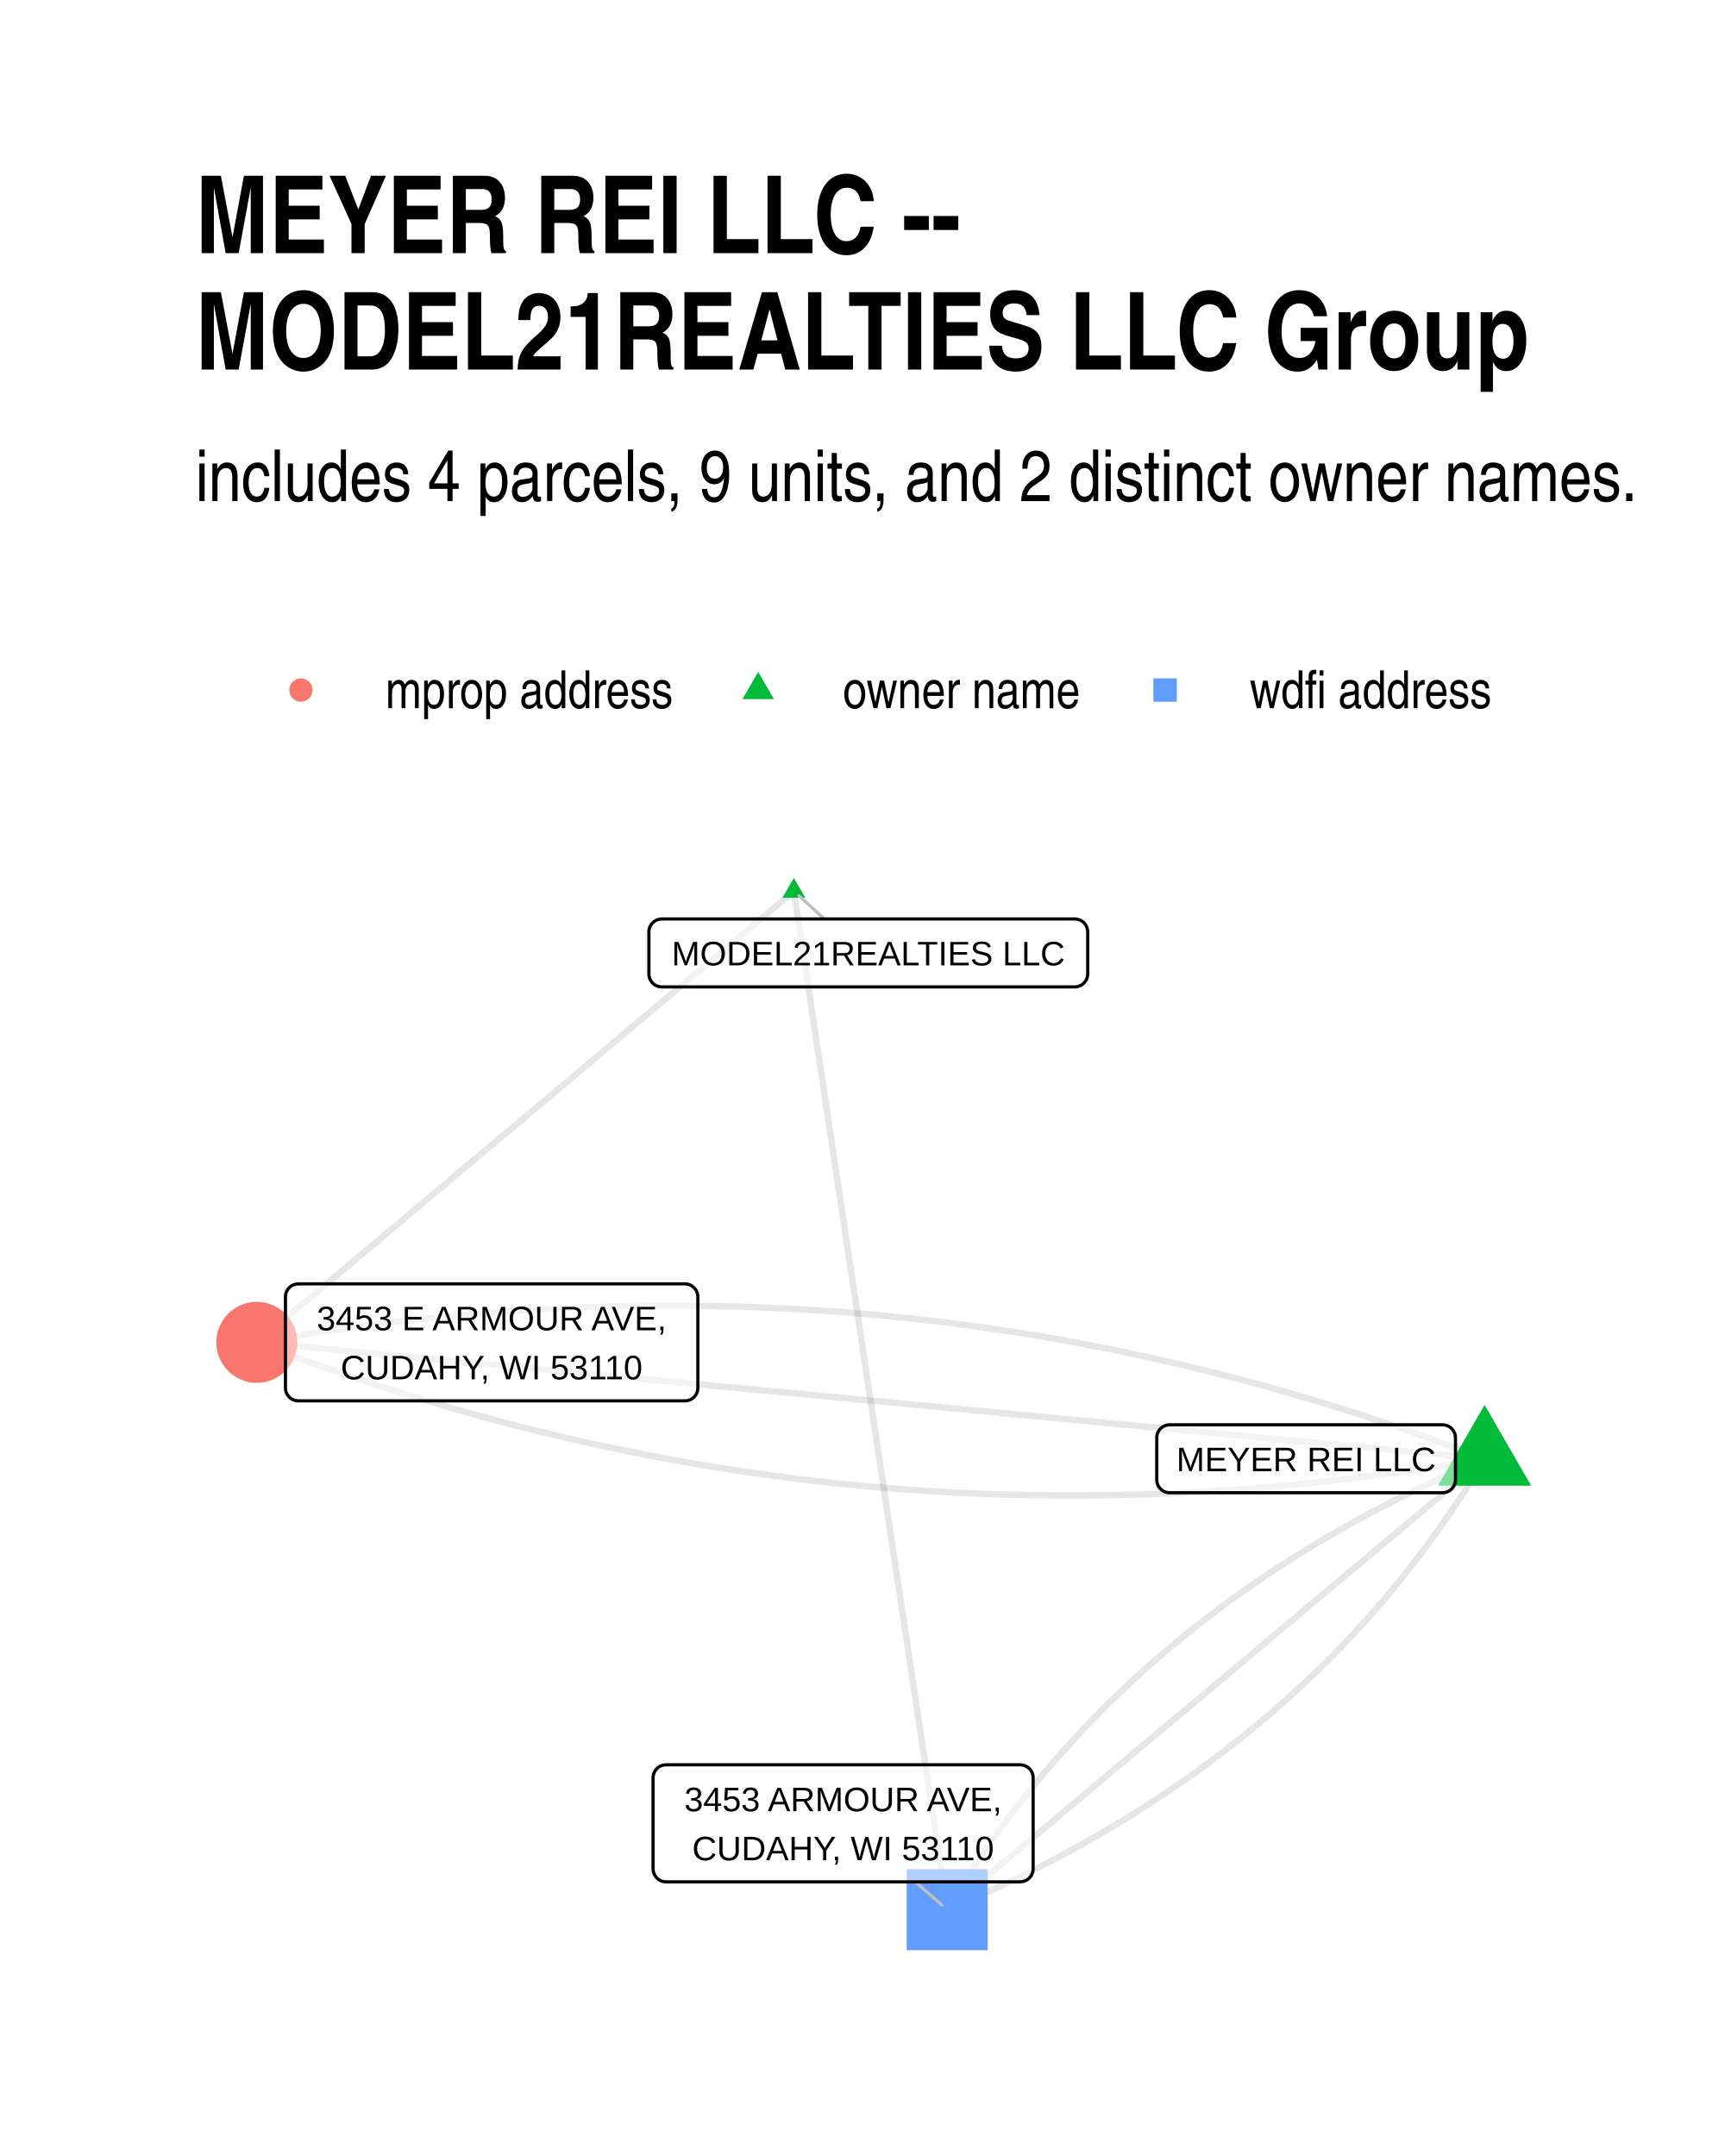
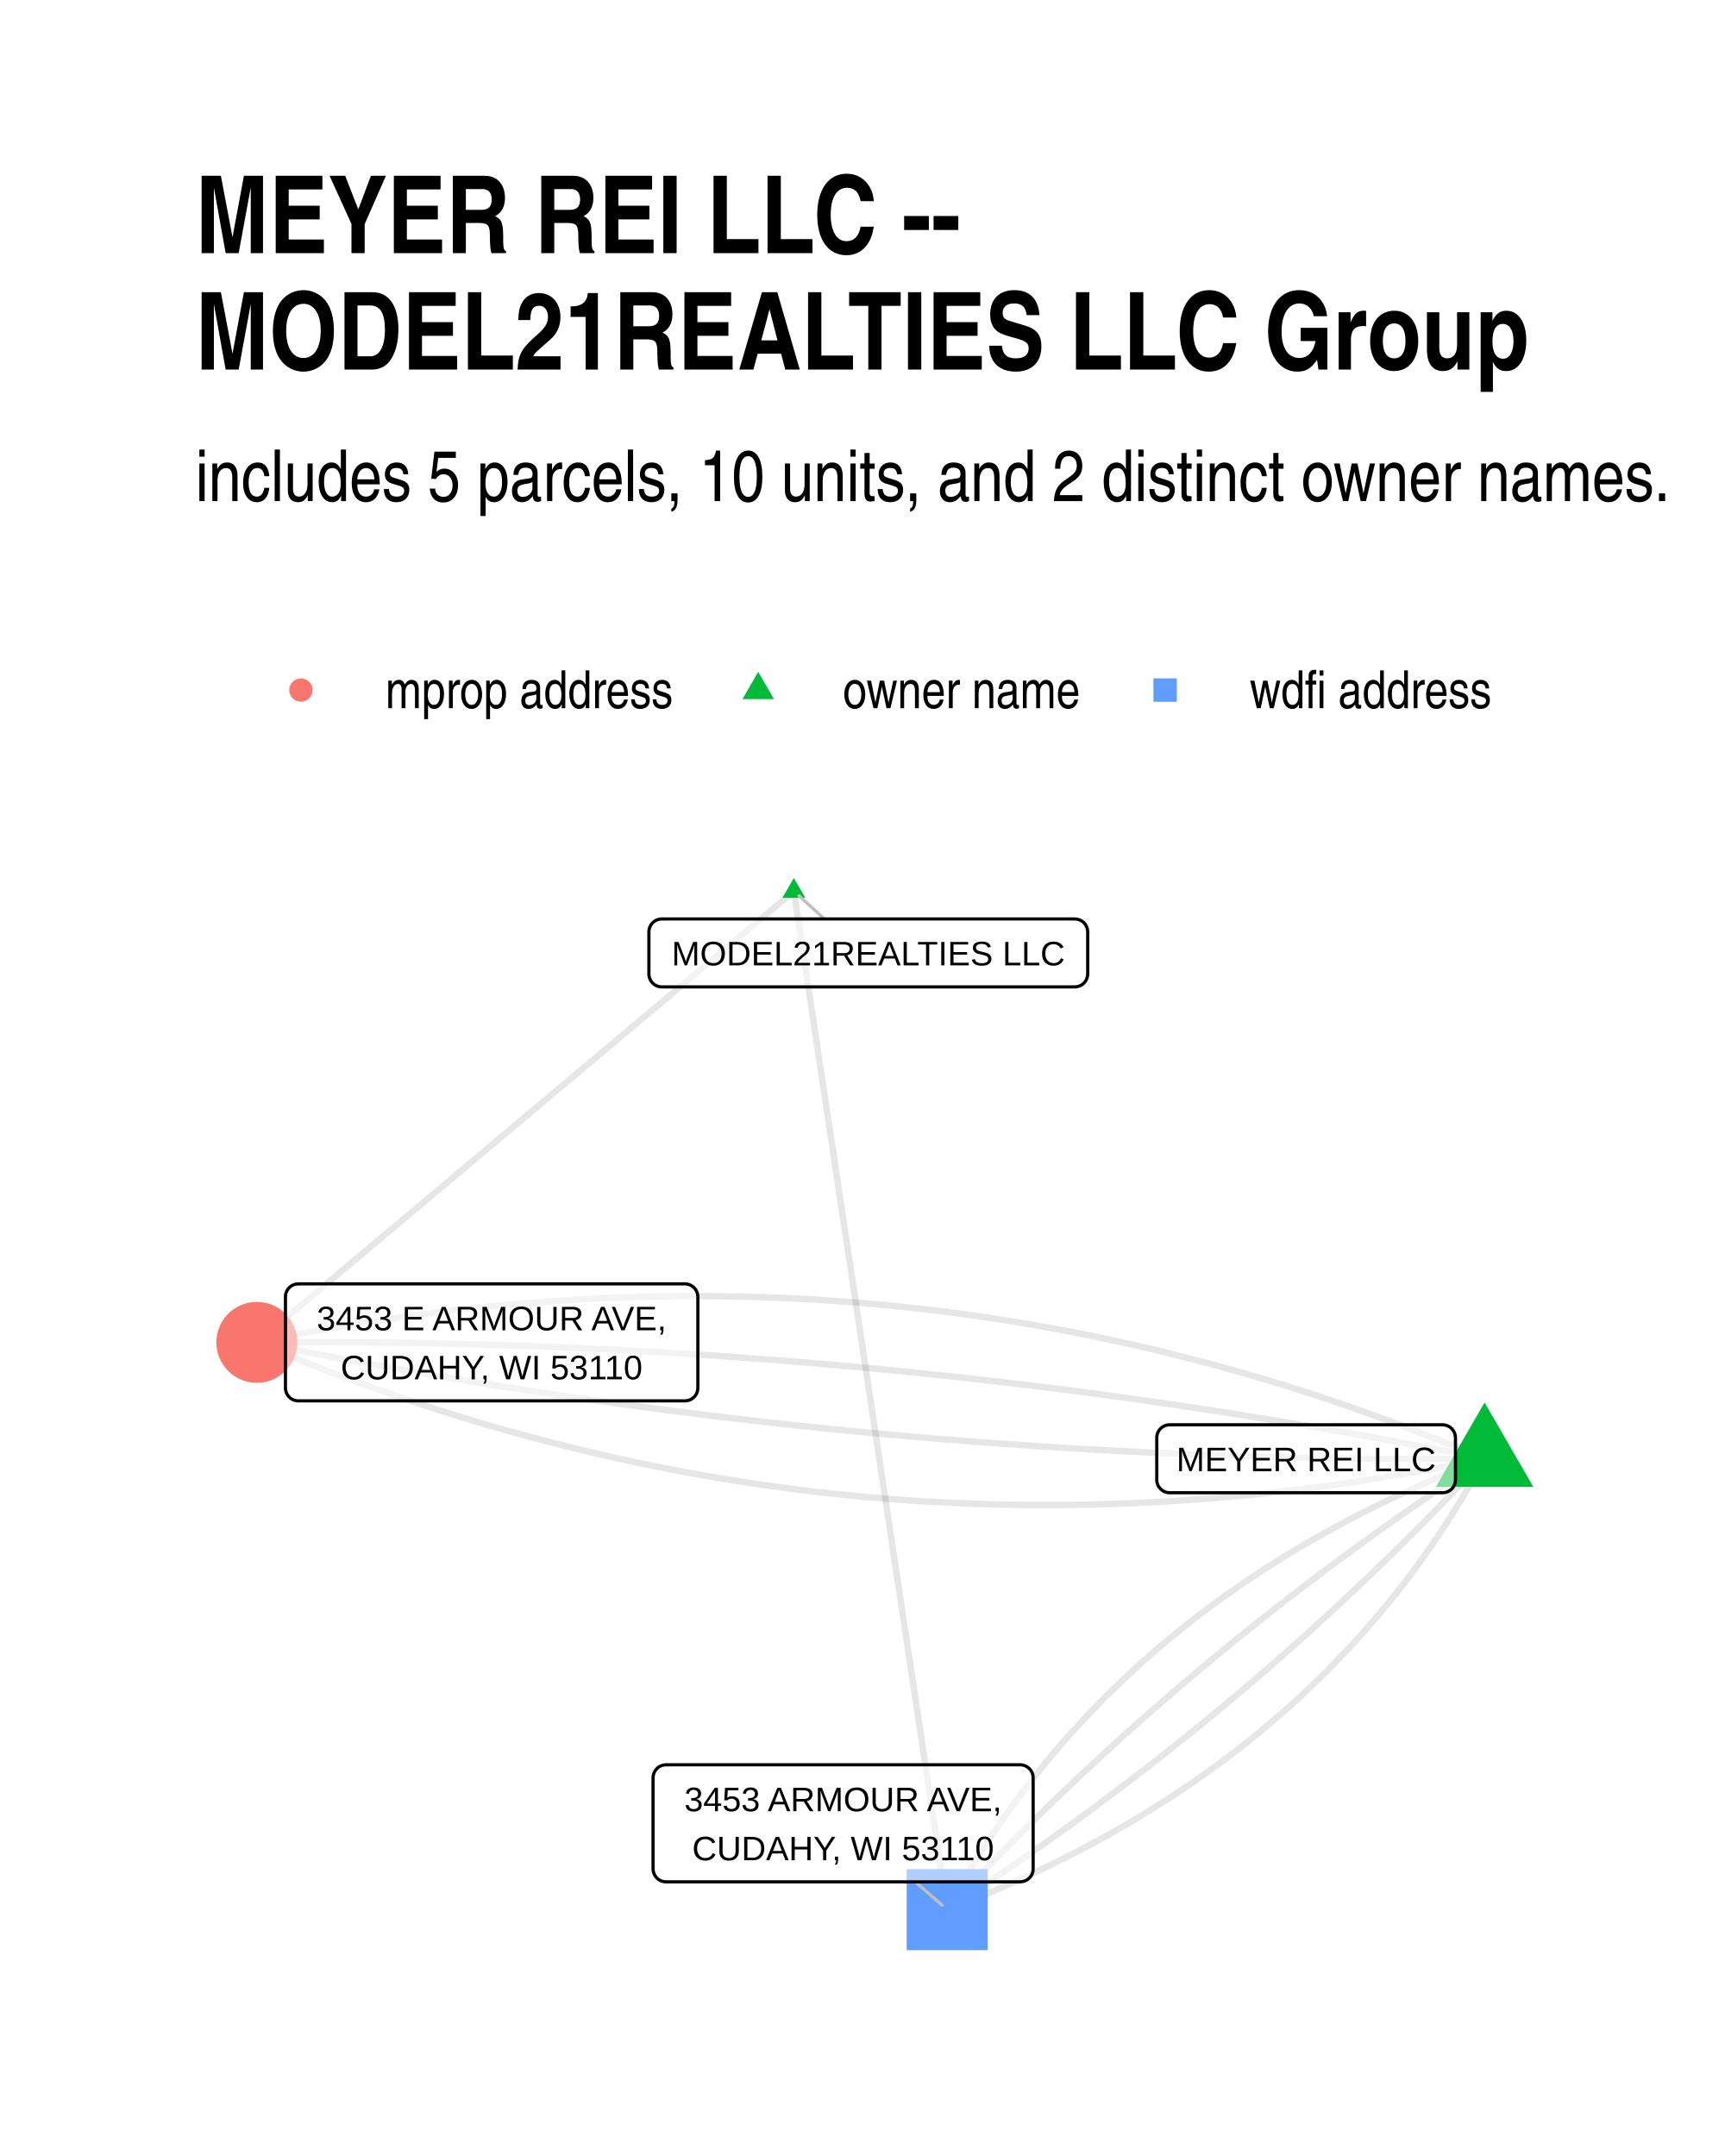
<svg xmlns="http://www.w3.org/2000/svg" width="384" height="480" class="svglite" viewBox="0 0 288 360">
  <defs>
    <style>.svglite line,.svglite polyline,.svglite polygon,.svglite path,.svglite circle{fill:none;stroke:#000000;stroke-linecap:round;stroke-linejoin:round;stroke-miterlimit:10.00}.svglite text{white-space:pre}</style>
  </defs>
  <rect width="100%" height="100%" style="stroke-linecap:round;stroke-linejoin:round;stroke-miterlimit:10.00;stroke:none;fill:#FFFFFF" />
  <defs>
    <clipPath id="cpMC4wMHwyODguMDB8MC4wMHwzNjAuMDA=">
      <path d="M0 0h288v360H0z" />
    </clipPath>
  </defs>
  <g clip-path="url(#cpMC4wMHwyODguMDB8MC4wMHwzNjAuMDA=)">
    <path d="M0 0h288v360H0z" style="stroke-width:1.07;stroke:none;fill:#FFFFFF" />
  </g>
  <defs>
    <clipPath id="cpMzIuNjN8MjU4LjExfDE0MC4zMHwzMjcuMzc=">
      <path d="M32.63 140.3h225.48v187.07H32.63z" />
    </clipPath>
  </defs>
  <g clip-path="url(#cpMzIuNjN8MjU4LjExfDE0MC4zMHwzMjcuMzc=)">
-     <path d="m247.86 243.58-1.99-.77-1.99-.75-2-.74-2-.73-2-.72-2-.7-2-.7-2-.68-2.01-.67-2-.66-2.01-.65-2.01-.63-2.02-.63-2.01-.61-2.01-.6-2.02-.59-2.02-.58-2.02-.57-2.02-.56-2.02-.54-2.03-.53-2.02-.52-2.03-.51-2.03-.5-2.03-.48-2.03-.48-2.04-.46-2.03-.45-2.04-.44-2.04-.43-2.04-.42-2.04-.4-2.04-.39-2.05-.39-2.04-.37-2.05-.35-2.05-.35-2.05-.34-2.06-.32-2.05-.31-2.06-.3-2.06-.29-2.06-.28-2.06-.27-2.06-.25-2.06-.24-2.07-.23-2.07-.22-2.07-.21-2.07-.2-2.07-.18-2.07-.17-2.08-.17-2.07-.15-2.08-.13-2.08-.13-2.08-.12-2.09-.1-2.08-.09-2.09-.08-2.09-.07-2.09-.06-2.09-.04-2.09-.04-2.1-.02-2.09-.01h-2.1l-2.1.01-2.1.02-2.1.04-2.11.05-2.1.06-2.11.07-2.11.08-2.11.09-2.11.1-2.11.12-2.12.13-2.11.14-2.12.15-2.12.16-2.12.18-2.13.18-2.12.2-2.13.21-2.13.22-2.13.23-2.13.25-2.13.25-2.13.27-2.14.28-2.14.29-2.14.3-2.14.31-2.14.33-2.14.33-2.15.35-2.14.36-2.15.37m204.98 19.44-1.21.51-1.2.52-1.19.52-1.19.53-1.19.53-1.17.54-1.18.54-1.16.55-1.16.55-1.15.56-1.15.56-1.14.57-1.14.57-1.12.58-1.13.58-1.11.59-1.11.59-1.1.6-1.1.6-1.09.61-1.09.62-1.08.61-1.07.63-1.07.63-1.06.63-1.05.64-1.05.64-1.04.65-1.04.66-1.03.66-1.02.66-1.02.67-1.01.67-1 .68-1 .69-.99.69-.99.69-.98.7-.98.71-.96.71-.97.71-.95.72-.95.73-.94.73-.94.73-.93.74-.93.75-.91.75-.92.75-.9.76-.9.77-.9.77-.89.77-.88.79-.87.78-.87.79-.86.8-.86.8-.85.81-.85.81-.84.81-.83.82-.82.83-.82.83-.82.84-.81.84-.8.85-.79.85-.79.86-.78.86-.78.87-.77.87-.77.87-.75.89-.76.88-.74.9-.74.89-.74.91-.72.9-.73.92-.71.91-.71.93-.7.92-.7.94-.69.94-.68.94-.68.95-.67.95-.67.96-.66.96-.65.97-.65.97-.64.98-.64.99-.63.98-.62 1-.61 1-.61 1-.61 1.01" style="stroke-width:1.07;stroke:#000000;stroke-opacity:0.10;stroke-linecap:butt" />
-     <path d="m247.86 243.58-2.07-.2-2.07-.2-2.07-.19-2.07-.2-2.07-.19-2.07-.2-2.07-.2-2.07-.19-2.07-.2-2.07-.2-2.07-.19-2.07-.2-2.07-.19-2.08-.2-2.07-.2-2.07-.19-2.07-.2-2.07-.2-2.07-.19-2.07-.2-2.07-.2-2.07-.19-2.07-.2-2.07-.19-2.07-.2-2.07-.2-2.07-.19-2.07-.2-2.07-.2-2.07-.19-2.07-.2-2.08-.19-2.07-.2-2.07-.2-2.07-.19-2.07-.2-2.07-.2-2.07-.19-2.07-.2-2.07-.2-2.07-.19-2.07-.2-2.07-.19-2.07-.2-2.07-.2-2.07-.19-2.07-.2-2.07-.2-2.07-.19-2.08-.2-2.07-.19-2.07-.2-2.07-.2-2.07-.19-2.07-.2-2.07-.2-2.07-.19-2.07-.2-2.07-.19-2.07-.2-2.07-.2-2.07-.19-2.07-.2-2.07-.2-2.07-.19-2.07-.2-2.08-.2-2.07-.19-2.07-.2-2.07-.19-2.07-.2-2.07-.2-2.07-.19-2.07-.2-2.07-.2-2.07-.19-2.07-.2-2.07-.19-2.07-.2-2.07-.2-2.07-.19-2.07-.2-2.07-.2-2.07-.19-2.08-.2-2.07-.19-2.07-.2-2.07-.2-2.07-.19-2.07-.2-2.07-.2-2.07-.19-2.07-.2-2.07-.2-2.07-.19-2.07-.2-2.07-.19-2.07-.2-2.07-.2m204.98 19.44-.9.76-.91.76-.91.76-.9.76-.91.76-.9.76-.91.76-.91.76-.9.76-.91.76-.91.76-.9.76-.91.76-.91.76-.9.76-.91.77-.9.76-.91.76-.91.76-.9.76-.91.76-.91.76-.9.76-.91.76-.9.76-.91.76-.91.76-.9.76-.91.76-.91.76-.9.76-.91.76-.9.76-.91.76-.91.77-.9.76-.91.76-.91.76-.9.76-.91.76-.9.76-.91.76-.91.76-.9.76-.91.76-.91.76-.9.76-.91.76-.9.76-.91.76-.91.76-.9.76-.91.76-.91.77-.9.76-.91.76-.91.76-.9.76-.91.76-.9.76-.91.76-.91.76-.9.76-.91.76-.91.76-.9.76-.91.76-.9.76-.91.76-.91.76-.9.76-.91.76-.91.77-.9.76-.91.76-.9.76-.91.76-.91.76-.9.76-.91.76-.91.76-.9.76-.91.76-.9.76-.91.76-.91.76-.9.76-.91.76-.91.76-.9.76-.91.76-.91.77-.9.76-.91.76-.9.76-.91.76-.91.76-.9.76-.91.76" style="stroke-width:1.07;stroke:#000000;stroke-opacity:0.10;stroke-linecap:butt" />
-     <path d="m247.86 243.58-2.15.37-2.14.36-2.15.35-2.14.33-2.14.33-2.14.31-2.14.3-2.14.29-2.14.28-2.13.27-2.13.25-2.13.25-2.13.23-2.13.22-2.13.21-2.12.2-2.13.18-2.12.18-2.12.16-2.12.15-2.11.14-2.12.13-2.11.12-2.11.1-2.11.09-2.11.09-2.11.07-2.1.05-2.11.05-2.1.04-2.1.02-2.1.01h-2.1l-2.09-.01-2.1-.02-2.09-.04-2.09-.04-2.09-.06-2.09-.07-2.09-.08-2.08-.09-2.09-.1-2.08-.12-2.08-.13-2.08-.13-2.07-.15-2.08-.17-2.07-.17-2.07-.18-2.07-.2-2.07-.21-2.07-.22-2.07-.23-2.06-.24-2.06-.25-2.06-.27-2.06-.28-2.06-.29-2.06-.3-2.05-.31-2.06-.32-2.05-.34-2.05-.35-2.05-.35-2.04-.37-2.05-.39-2.04-.39-2.04-.4-2.04-.42-2.04-.43-2.04-.44-2.03-.45-2.04-.46-2.03-.48-2.03-.48-2.03-.5-2.03-.51-2.02-.52-2.03-.53-2.02-.54-2.02-.56-2.02-.57-2.02-.57-2.02-.6-2.01-.6-2.02-.61-2.01-.62-2.01-.64-2.01-.65-2-.66-2.01-.67-2-.68-2-.7-2-.7-2-.72-2-.73-2-.74-1.99-.75-1.99-.77m204.98 19.44-.6 1.01-.61 1-.62 1-.62.99-.63.99-.63.98-.65.98-.64.98-.66.96-.66.97-.66.96-.67.95-.68.95-.69.94-.69.94-.69.93-.71.93-.71.92-.71.92-.72.91-.73.91-.73.9-.74.9-.75.89-.75.89-.76.88-.76.88-.77.87-.78.87-.78.86-.79.86-.8.85-.8.85-.81.84-.81.83-.82.83-.83.83-.83.82-.84.82-.84.81-.85.81-.86.8-.86.79-.87.79-.88.79-.88.78-.89.78-.89.77-.9.76-.91.76-.91.76-.92.75-.92.74-.94.75-.93.73-.95.73-.95.73-.95.72-.96.71-.97.71-.97.7-.99.7-.98.7-.99.69-1 .68-1.01.68-1.01.68-1.02.67-1.02.66-1.03.66-1.04.65-1.04.65-1.05.65-1.05.64-1.06.63-1.07.63-1.07.62-1.08.62-1.08.61-1.09.61-1.1.61-1.11.59-1.1.6-1.12.59-1.12.58-1.13.58-1.14.57-1.14.57-1.14.56-1.16.56-1.15.55-1.17.55-1.17.54-1.18.54-1.18.53-1.19.53-1.2.52-1.2.52-1.21.51m-25.6-170.06-.9.76-.91.76-.9.76-.91.76-.91.76-.9.76-.91.76-.9.76-.91.76-.9.77-.91.76-.91.76-.9.76-.91.76-.9.76-.91.76-.9.76-.91.76-.91.76-.9.77-.91.76-.9.76-.91.76-.9.76-.91.76-.91.76-.9.76-.91.76-.9.76-.91.77-.9.76-.91.76-.91.76-.9.76-.91.76-.9.76-.91.76-.9.76-.91.76-.91.77-.9.76-.91.76-.9.76-.91.76-.9.76-.91.76-.91.76-.9.76-.91.76-.9.77-.91.76-.9.76-.91.76-.91.76-.9.76-.91.76-.9.76-.91.76-.9.76-.91.76-.91.77-.9.76-.91.76-.9.76-.91.76-.9.76-.91.76-.91.76-.9.76-.91.76-.9.77-.91.76-.9.76-.91.76-.91.76-.9.76-.91.76-.9.76-.91.76-.9.76-.91.77-.91.76-.9.76-.91.76-.9.76-.91.76-.9.76-.91.76-.91.76-.9.76-.91.77-.9.76-.91.76-.9.76-.91.76-.91.76-.9.76-.91.76-.9.76" style="stroke-width:1.07;stroke:#000000;stroke-opacity:0.10;stroke-linecap:butt" />
+     <path d="m247.86 243.58-1.98-.84-1.98-.82-1.99-.81-1.99-.79-1.99-.79-1.99-.77-1.99-.75-2-.75-2-.73-2-.71-2-.71-2-.69-2-.68-2.01-.66-2.01-.66-2.01-.64-2.01-.62-2.01-.62-2.02-.6-2.01-.58-2.02-.58-2.02-.56-2.03-.55-2.02-.53-2.03-.52-2.02-.51-2.03-.5-2.03-.48-2.04-.47-2.03-.46-2.04-.44-2.04-.43-2.04-.42-2.04-.41-2.04-.39-2.05-.38-2.04-.36-2.05-.35-2.05-.34-2.06-.33-2.05-.31-2.06-.31-2.06-.28-2.06-.28-2.06-.26-2.06-.25-2.07-.23-2.06-.22-2.07-.21-2.07-.2-2.07-.18-2.08-.17-2.07-.16-2.08-.15-2.08-.13-2.08-.11-2.09-.11-2.08-.09-2.09-.08-2.09-.07-2.09-.05-2.09-.04-2.09-.03-2.1-.01h-2.1l-2.09.01-2.11.03-2.1.03-2.1.06-2.11.06-2.11.08-2.11.09-2.11.1-2.11.12-2.12.13-2.12.14-2.11.16-2.13.16-2.12.19-2.12.19-2.13.21-2.13.22-2.13.23-2.13.25-2.13.26-2.14.27-2.13.29-2.14.3-2.14.31-2.14.32-2.15.34-2.14.35-2.15.37-2.15.37-2.15.39-2.15.41-2.16.41-2.15.43-2.16.44m204.98 19.44-1.24.48-1.24.48-1.23.5-1.23.5-1.22.5-1.21.51-1.2.51-1.2.53-1.19.52-1.19.53-1.17.54-1.17.55-1.17.55-1.15.55-1.15.56-1.14.57-1.14.57-1.13.58-1.12.58-1.11.59-1.11.6-1.1.6-1.09.6-1.09.62-1.08.61-1.07.63-1.07.63-1.06.63-1.05.64-1.04.65-1.04.65-1.03.66-1.03.66-1.01.67-1.02.68-1 .68-.99.68-.99.7-.99.69-.97.71-.97.71-.96.71-.96.72-.95.73-.94.73-.93.74-.93.74-.92.75-.91.76-.91.76-.9.76-.89.77-.88.78-.88.79-.87.78-.87.8-.86.8-.85.81-.84.81-.84.82-.83.82-.82.83-.82.83-.81.84-.8.85-.79.85-.79.86-.78.86-.78.87-.77.87-.76.89-.75.88-.75.89-.74.9-.73.9-.73.91-.72.92-.71.92-.7.92-.7.93-.69.94-.69.94-.67.95-.67.96-.67.96-.65.96-.65.98-.65.97-.63.99-.63.98-.62 1-.62 1-.61 1-.6 1.02-.59 1.01-.59 1.03-.58 1.02-.57 1.04-.57 1.04" style="stroke-width:1.07;stroke:#000000;stroke-opacity:0.10;stroke-linecap:butt" />
+     <path d="m247.86 243.58-2.04-.41-2.04-.41-2.04-.4-2.05-.39-2.04-.4-2.04-.38-2.05-.39-2.04-.37-2.05-.38-2.05-.37-2.04-.36-2.05-.37-2.05-.35-2.05-.36-2.05-.34-2.05-.35-2.05-.34-2.05-.33-2.05-.33-2.06-.33-2.05-.32-2.05-.32-2.06-.31-2.05-.31-2.06-.31-2.06-.3-2.05-.29-2.06-.3-2.06-.28-2.06-.29-2.06-.28-2.06-.27-2.06-.27-2.06-.27-2.06-.26-2.06-.26-2.06-.25-2.07-.25-2.06-.24-2.07-.24-2.06-.24-2.07-.23-2.06-.22-2.07-.23-2.07-.21-2.07-.22-2.06-.21-2.07-.2-2.07-.2-2.07-.2-2.08-.19-2.07-.19-2.07-.18-2.07-.18-2.08-.18-2.07-.17-2.08-.16-2.07-.16-2.08-.16-2.07-.15-2.08-.15-2.08-.15-2.08-.14-2.07-.13-2.08-.13-2.08-.13-2.09-.12-2.08-.12-2.08-.11-2.08-.11-2.08-.11-2.09-.1-2.08-.09-2.09-.1-2.08-.08-2.09-.09-2.09-.08-2.08-.07-2.09-.07-2.09-.07-2.09-.06-2.09-.06-2.09-.05-2.09-.05-2.09-.04-2.09-.04-2.09-.04-2.1-.03-2.09-.03-2.1-.02-2.09-.02-2.1-.01-2.09-.01-2.1-.01h-2.1l-2.1.01h-2.09l-2.1.02-2.1.01m204.98 19.44-1.02.66-1.01.67-1.02.67-1.01.68-1.01.67-1.01.68-1.01.68-1 .68-1 .68-1 .69-1 .68-.99.69-.99.69-.99.69-.99.7-.98.69-.99.7-.98.7-.97.7-.98.71-.97.7-.97.71-.97.71-.97.71-.96.71-.96.72-.96.71-.96.72-.96.72-.95.73-.95.72-.95.73-.94.72-.95.73-.94.74-.94.73-.93.74-.94.73-.93.74-.93.74-.92.75-.93.74-.92.75-.92.75-.92.75-.91.75-.92.76-.91.76-.91.75-.9.76-.91.77-.9.76-.9.77-.9.77-.89.77-.89.77-.89.77-.89.78-.89.77-.88.78-.88.79-.88.78-.87.78-.88.79-.87.79-.87.79-.87.79-.86.8-.86.8-.86.79-.86.8-.86.81-.85.8-.85.81-.85.81-.85.81-.84.81-.84.81-.84.82-.84.81-.83.82-.83.83-.83.82-.83.82-.83.83-.82.83-.82.83-.82.83-.82.84-.81.83-.81.84-.81.84-.81.85-.8.84-.8.85-.8.84-.8.85-.8.86-.79.85" style="stroke-width:1.07;stroke:#000000;stroke-opacity:0.10;stroke-linecap:butt" />
+     <path d="m247.86 243.58-2.1.01-2.1.02h-2.09l-2.1.01h-2.1l-2.1-.01-2.09-.01-2.1-.01-2.09-.02-2.1-.02-2.09-.03-2.1-.03-2.09-.04-2.09-.04-2.09-.04-2.09-.05-2.09-.05-2.09-.06-2.09-.06-2.09-.07-2.09-.07-2.09-.07-2.08-.08-2.09-.09-2.08-.08-2.09-.09-2.08-.1-2.09-.1-2.08-.11-2.08-.11-2.08-.11-2.08-.12-2.09-.12-2.08-.13-2.08-.13-2.07-.13-2.08-.14-2.08-.15-2.08-.15-2.07-.15-2.08-.16-2.08-.16-2.07-.16-2.07-.17-2.08-.18-2.07-.18-2.07-.18-2.07-.19-2.08-.19-2.07-.2-2.07-.2-2.07-.2-2.06-.21-2.07-.22-2.07-.21-2.07-.23-2.06-.22-2.07-.23-2.06-.24-2.07-.24-2.06-.24-2.07-.25-2.06-.25-2.06-.26-2.06-.26-2.06-.27-2.06-.27-2.06-.27-2.06-.28-2.06-.29-2.06-.28-2.06-.29-2.05-.3-2.06-.3-2.06-.31-2.05-.31-2.06-.31-2.05-.32-2.05-.32-2.06-.33-2.05-.33-2.05-.33-2.05-.34-2.05-.35-2.05-.34-2.05-.36-2.05-.35-2.05-.37-2.04-.36-2.05-.37-2.05-.38-2.04-.37-2.05-.39-2.04-.38-2.04-.4-2.05-.39-2.04-.4-2.04-.41-2.04-.41m204.98 19.44-.79.85-.8.85-.79.85-.8.85-.81.85-.8.84-.81.84-.81.84-.81.84-.81.84-.82.83-.82.84-.82.83-.82.83-.82.82-.83.83-.83.82-.83.82-.84.82-.84.82-.84.82-.84.81-.84.81-.85.81-.85.81-.85.8-.85.81-.86.8-.85.8-.86.8-.87.8-.86.79-.87.79-.87.8-.87.78-.87.79-.88.79-.88.78-.88.78-.88.78-.89.78-.88.77-.89.78-.9.77-.89.77-.9.77-.9.76-.9.77-.9.76-.91.76-.91.76-.91.76-.91.75-.92.76-.92.75-.92.75-.92.74-.92.75-.93.74-.93.74-.93.74-.93.74-.94.74-.94.73-.94.73-.94.73-.95.73-.95.73-.95.72-.95.72-.96.72-.95.72-.96.72-.96.71-.97.72-.96.71-.97.71-.97.71-.98.7-.97.7-.98.71-.98.7-.98.69-.99.7-.99.69-.99.7-.99.69-.99.68-1 .69-1 .68-1 .69-1 .68-1.01.68-1 .67-1.01.68-1.02.67-1.01.67-1.02.67-1.02.67" style="stroke-width:1.07;stroke:#000000;stroke-opacity:0.10;stroke-linecap:butt" />
+     <path d="m247.86 243.58-2.16.44-2.15.43-2.16.41-2.15.41-2.15.39-2.15.37-2.15.37-2.14.35-2.15.34-2.14.32-2.14.31-2.14.3-2.14.29-2.13.27-2.13.26-2.13.25-2.13.23-2.13.22-2.13.21-2.12.2-2.13.18-2.12.17-2.11.15-2.12.14-2.12.13-2.11.12-2.11.1-2.11.09-2.11.08-2.11.06-2.1.06-2.1.03-2.11.03-2.09.01h-2.1l-2.1-.01-2.09-.03-2.09-.04-2.09-.05-2.09-.07-2.09-.08-2.08-.09-2.09-.11-2.08-.11-2.08-.13-2.08-.15-2.07-.16-2.08-.17-2.07-.18-2.07-.2-2.07-.21-2.06-.22-2.07-.23-2.06-.25-2.06-.26-2.06-.28-2.06-.28-2.06-.31-2.05-.31-2.06-.33-2.05-.33-2.05-.36-2.04-.36-2.05-.38-2.04-.39-2.04-.41-2.04-.42-2.04-.43-2.04-.44-2.03-.46-2.04-.47-2.03-.48-2.03-.5-2.02-.51-2.03-.52-2.02-.53-2.03-.55-2.02-.56-2.02-.58-2.01-.58-2.02-.6-2.01-.62-2.01-.62-2.01-.64-2.01-.66-2.01-.66-2-.68-2-.69-2-.71-2-.71-2-.73-2-.75-1.99-.75-1.99-.77-1.99-.79-1.99-.79-1.99-.81-1.98-.82-1.98-.84m204.98 19.44-.56 1.04-.58 1.03-.58 1.03-.58 1.02-.6 1.02-.6 1.01-.61 1.01-.61 1-.62.99-.63.99-.64.98-.64.98-.65.97-.66.97-.66.96-.67.95-.68.95-.68.94-.7.94-.69.93-.71.93-.71.92-.72.91-.73.91-.73.91-.74.89-.75.89-.75.89-.76.88-.77.88-.77.86-.78.87-.79.86-.8.85-.8.84-.81.84-.81.84-.83.83-.83.82-.83.82-.85.81-.85.81-.86.8-.86.79-.87.79-.88.78-.89.78-.89.77-.9.77-.9.76-.92.75-.92.75-.93.75-.93.74-.94.73-.95.72-.95.72-.96.72-.97.71-.98.7-.98.7-.99.69-1 .69-1 .68-1.01.67-1.02.67-1.02.67-1.03.65-1.04.66-1.05.64-1.05.64-1.06.64-1.06.63-1.08.62-1.08.62-1.08.61-1.1.61-1.1.6-1.1.59-1.12.59-1.12.59-1.13.58-1.13.57-1.15.56-1.14.57-1.16.55-1.16.55-1.17.54-1.18.54-1.18.53-1.19.53-1.2.52-1.21.52-1.21.51-1.22.5-1.22.5-1.23.49-1.24.49-1.25.48m-25.6-170.06-.9.76-.91.76-.9.76-.91.76-.91.76-.9.76-.91.76-.9.76-.91.76-.9.77-.91.76-.91.76-.9.76-.91.76-.9.76-.91.76-.9.76-.91.76-.91.76-.9.77-.91.76-.9.76-.91.76-.9.76-.91.76-.91.76-.9.76-.91.76-.9.76-.91.77-.9.76-.91.76-.91.76-.9.76-.91.76-.9.76-.91.76-.9.76-.91.76-.91.77-.9.76-.91.76-.9.76-.91.76-.9.76-.91.76-.91.76-.9.76-.91.76-.9.77-.91.76-.9.76-.91.76-.91.76-.9.76-.91.76-.9.76-.91.76-.9.76-.91.76-.91.77-.9.76-.91.76-.9.76-.91.76-.9.76-.91.76-.91.76-.9.76-.91.76-.9.77-.91.76-.9.76-.91.76-.91.76-.9.76-.91.76-.9.76-.91.76-.9.76-.91.77-.91.76-.9.76-.91.76-.9.76-.91.76-.9.76-.91.76-.91.76-.9.76-.91.77-.9.76-.91.76-.9.76-.91.76-.91.76-.9.76-.91.76-.9.76" style="stroke-width:1.07;stroke:#000000;stroke-opacity:0.10;stroke-linecap:butt" />
    <path d="m132.54 148.81.26 1.71.26 1.72.26 1.72.26 1.72.26 1.71.25 1.72.26 1.72.26 1.72.26 1.72.26 1.71.26 1.72.26 1.72.25 1.72.26 1.72.26 1.71.26 1.72.26 1.72.26 1.72.26 1.71.25 1.72.26 1.72.26 1.72.26 1.72.26 1.71.26 1.72.26 1.72.25 1.72.26 1.71.26 1.72.26 1.72.26 1.72.26 1.72.26 1.71.25 1.72.26 1.72.26 1.72.26 1.71.26 1.72.26 1.72.26 1.72.25 1.72.26 1.71.26 1.72.26 1.72.26 1.72.26 1.72.26 1.71.25 1.72.26 1.72.26 1.72.26 1.71.26 1.72.26 1.72.26 1.72.25 1.72.26 1.71.26 1.72.26 1.72.26 1.72.26 1.71.26 1.72.25 1.72.26 1.72.26 1.72.26 1.71.26 1.72.26 1.72.26 1.72.25 1.71.26 1.72.26 1.72.26 1.72.26 1.72.26 1.71.26 1.72.25 1.72.26 1.72.26 1.72.26 1.71.26 1.72.26 1.72.26 1.72.25 1.71.26 1.72.26 1.72.26 1.72.26 1.72.26 1.71.26 1.72.25 1.72.26 1.72.26 1.71.26 1.72.26 1.72.26 1.72.26 1.72.25 1.71.26 1.72.26 1.72" style="stroke-width:1.07;stroke:#000000;stroke-opacity:0.10;stroke-linecap:butt" />
-     <path d="m247.86 234.59 7.78 13.48h-15.56zM132.54 146.6l1.92 3.31h-3.83z" style="stroke-width:0.71;stroke:none;fill:#00BA38" />
+     <path d="m247.86 234.18 8.14 14.09h-16.27zM132.54 146.6l1.92 3.31h-3.83z" style="stroke-width:0.71;stroke:none;fill:#00BA38" />
    <circle cx="42.88" cy="224.14" r="6.76" style="stroke-width:0.71;stroke:none;fill:#F8766D" />
    <path d="M151.38 325.63h13.52v-13.52h-13.52z" style="stroke-width:0.71;stroke:none;fill:#619CFF" />
    <path d="m137.64 153.44-4.24-3.86m19.41 164.64 4.46 3.89" style="stroke-width:0.53;stroke:#BFBFBF" />
    <path d="M195.29 249.25h45.55-.09l.35-.01.34-.07.33-.13.3-.17.27-.22.23-.26.18-.3.14-.32.08-.33.03-.35h0v-7.03h0l-.03-.34-.08-.34-.14-.32-.18-.29-.23-.26-.27-.22-.3-.18-.33-.12-.34-.07-.26-.02h-45.55l.26.02-.35-.01-.35.04-.33.09-.31.15-.29.2-.25.24-.21.28-.16.31-.11.33-.06.34v7.2-.17.34l.06.35.11.33.16.31.21.27.25.24.29.2.31.15.33.1.35.04z" style="stroke-width:0.53;fill:#FFFFFF;fill-opacity:0.50" />
    <text x="218.06" y="245.65" lengthAdjust="spacingAndGlyphs" style="font-size:5.69px;font-family:&quot;Liberation Sans&quot;" text-anchor="middle" textLength="42.67">MEYER REI LLC</text>
    <path d="M110.5 164.79h68.94-.09l.35-.02.34-.07.32-.12.3-.17.27-.22.23-.26.19-.3.13-.32.09-.33.03-.35h0v-7.03h0l-.03-.34-.09-.34-.13-.32-.19-.3-.23-.26-.27-.22-.3-.17-.32-.12-.34-.07-.26-.02H110.5l.26.02-.35-.02-.35.05-.33.09-.31.15-.29.2-.25.24-.21.28-.16.3-.11.33-.06.35v7.2-.17.34l.06.35.11.33.16.3.21.28.25.24.29.2.31.15.33.1.35.04z" style="stroke-width:0.53;fill:#FFFFFF;fill-opacity:0.50" />
    <text x="144.97" y="161.19" lengthAdjust="spacingAndGlyphs" style="font-size:5.69px;font-family:&quot;Liberation Sans&quot;" text-anchor="middle" textLength="66.06">MODEL21REALTIES LLC</text>
    <path d="M49.82 233.91h64.53-.09l.35-.01.34-.07.32-.12.31-.18.26-.22.24-.26.18-.29.14-.32.08-.34.03-.35h0v-15.22h0l-.03-.34-.08-.34-.14-.32-.18-.29-.24-.26-.26-.22-.31-.18-.32-.12-.34-.07-.26-.02H49.82l.26.02-.35-.01-.35.04-.33.09-.31.15-.29.2-.25.24-.21.28-.16.31-.11.33-.06.34v15.39-.17.35l.06.34.11.33.16.31.21.28.25.24.29.2.31.14.33.1.35.04z" style="stroke-width:0.53;fill:#FFFFFF;fill-opacity:0.50" />
    <text x="82.08" y="222.12" lengthAdjust="spacingAndGlyphs" style="font-size:5.69px;font-family:&quot;Liberation Sans&quot;" text-anchor="middle" textLength="61.65">3453 E ARMOUR AVE,</text>
    <text x="82.08" y="230.31" lengthAdjust="spacingAndGlyphs" style="font-size:5.69px;font-family:&quot;Liberation Sans&quot;" text-anchor="middle" textLength="54.89">CUDAHY, WI 53110</text>
    <path d="M111.19 314.22h59.14-.09l.35-.02.34-.07.32-.12.3-.17.27-.22.23-.26.19-.3.14-.32.08-.33.03-.35h0v-15.22h0l-.03-.35-.08-.34-.14-.32-.19-.29-.23-.26-.27-.22-.3-.17-.32-.13-.34-.07-.26-.01h-59.14l.26.01-.34-.01-.35.04-.33.1-.32.15-.28.19-.25.25-.21.27-.16.31-.11.33-.06.34-.01.18v15.22l.01-.17v.34l.06.35.11.33.16.3.21.28.25.24.28.2.32.15.33.1.35.04z" style="stroke-width:0.53;fill:#FFFFFF;fill-opacity:0.50" />
    <text x="140.76" y="302.43" lengthAdjust="spacingAndGlyphs" style="font-size:5.69px;font-family:&quot;Liberation Sans&quot;" text-anchor="middle" textLength="56.25">3453 ARMOUR AVE,</text>
    <text x="140.76" y="310.62" lengthAdjust="spacingAndGlyphs" style="font-size:5.69px;font-family:&quot;Liberation Sans&quot;" text-anchor="middle" textLength="54.89">CUDAHY, WI 53110</text>
  </g>
  <g clip-path="url(#cpMC4wMHwyODguMDB8MC4wMHwzNjAuMDA=)">
    <circle cx="50.24" cy="115.22" r="1.95" style="stroke-width:0.71;stroke:none;fill:#F8766D" />
    <path d="m126.59 112.18 2.63 4.56h-5.26z" style="stroke-width:0.71;stroke:none;fill:#00BA38" />
    <path d="M192.57 117.18h3.91v-3.91h-3.91z" style="stroke-width:0.71;stroke:none;fill:#619CFF" />
    <text x="64.36" y="118.25" lengthAdjust="spacingAndGlyphs" style="font-size:8.80px;font-family:&quot;Liberation Sans Narrow&quot;" textLength="48.12">mprop address</text>
    <text x="140.71" y="118.25" lengthAdjust="spacingAndGlyphs" style="font-size:8.80px;font-family:&quot;Liberation Sans Narrow&quot;" textLength="39.69">owner name</text>
    <text x="208.64" y="118.25" lengthAdjust="spacingAndGlyphs" style="font-size:8.80px;font-family:&quot;Liberation Sans Narrow&quot;" textLength="40.5">wdfi address</text>
-     <text x="32.63" y="83.67" lengthAdjust="spacingAndGlyphs" style="font-size:12.00px;font-family:&quot;Liberation Sans Narrow&quot;" textLength="241.29">includes 4 parcels, 9 units, and 2 distinct owner names.</text>
+     <text x="32.63" y="83.67" lengthAdjust="spacingAndGlyphs" style="font-size:12.00px;font-family:&quot;Liberation Sans Narrow&quot;" textLength="246.76">includes 5 parcels, 10 units, and 2 distinct owner names.</text>
    <text x="32.63" y="42.27" lengthAdjust="spacingAndGlyphs" style="font-size:18.00px;font-weight:bold;font-family:&quot;Liberation Sans Narrow&quot;" textLength="127.9">MEYER REI LLC --</text>
    <text x="32.63" y="61.71" lengthAdjust="spacingAndGlyphs" style="font-size:18.00px;font-weight:bold;font-family:&quot;Liberation Sans Narrow&quot;" textLength="222.76">MODEL21REALTIES LLC Group</text>
  </g>
</svg>
